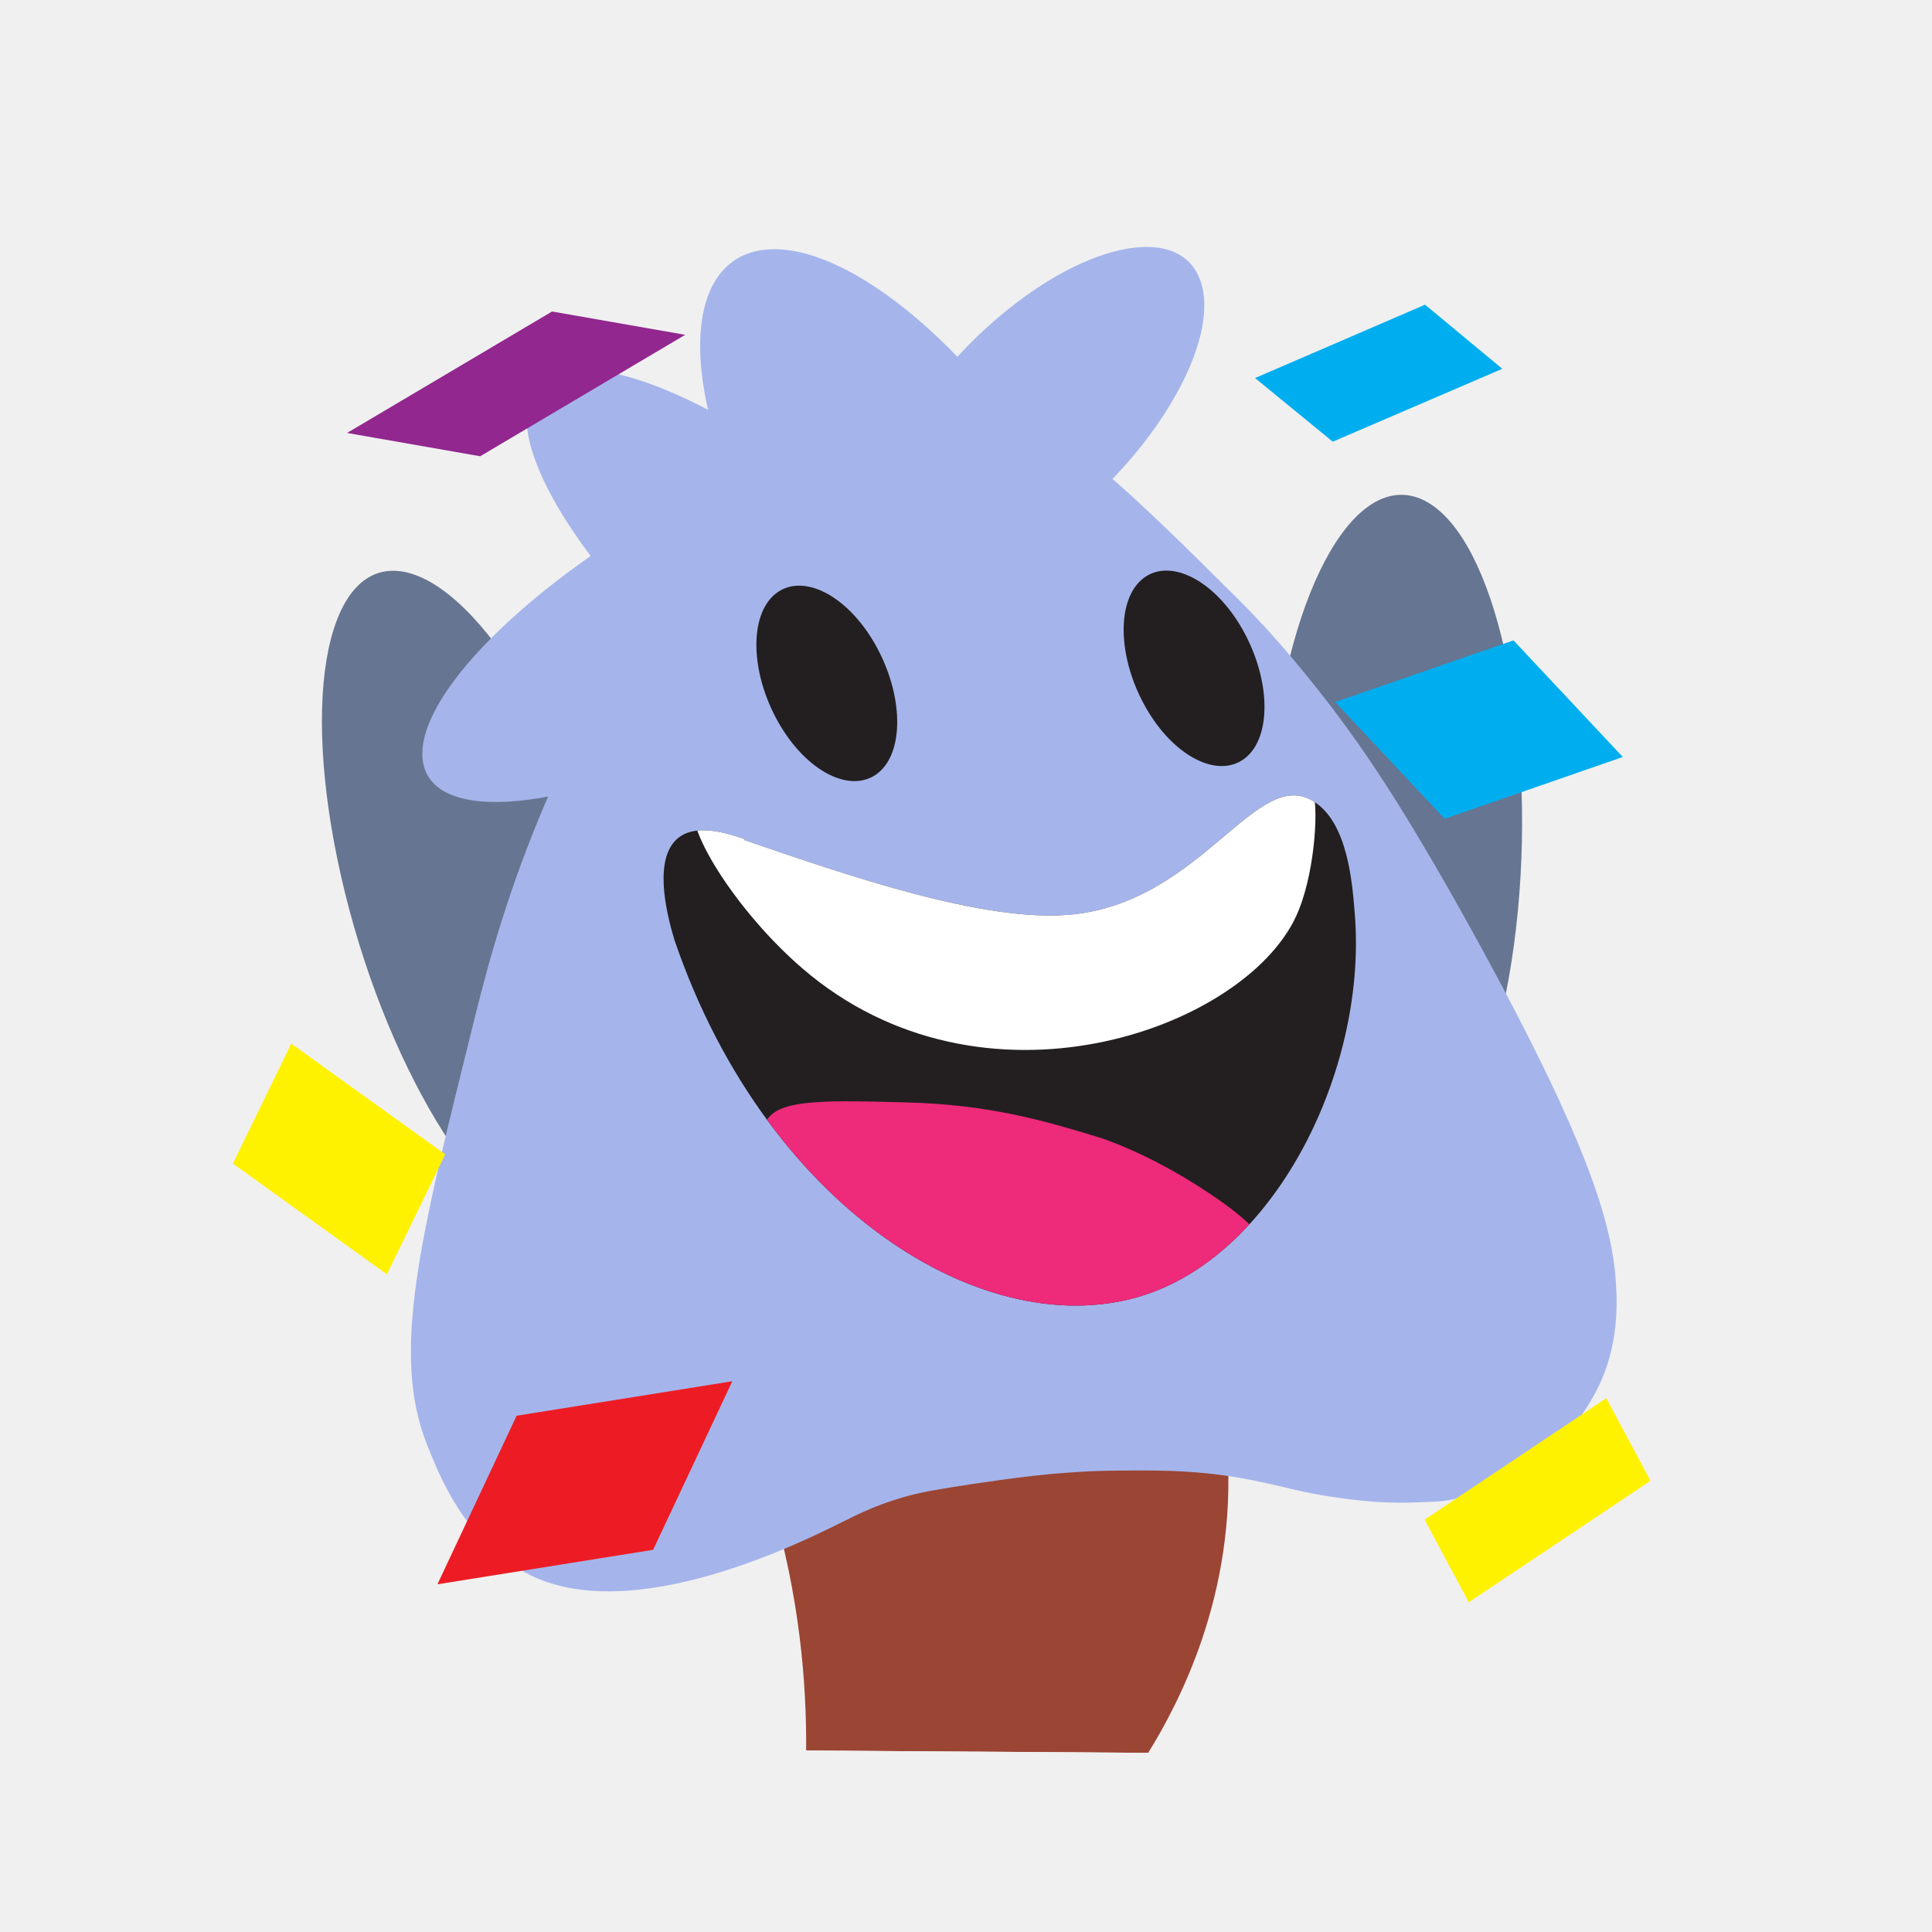
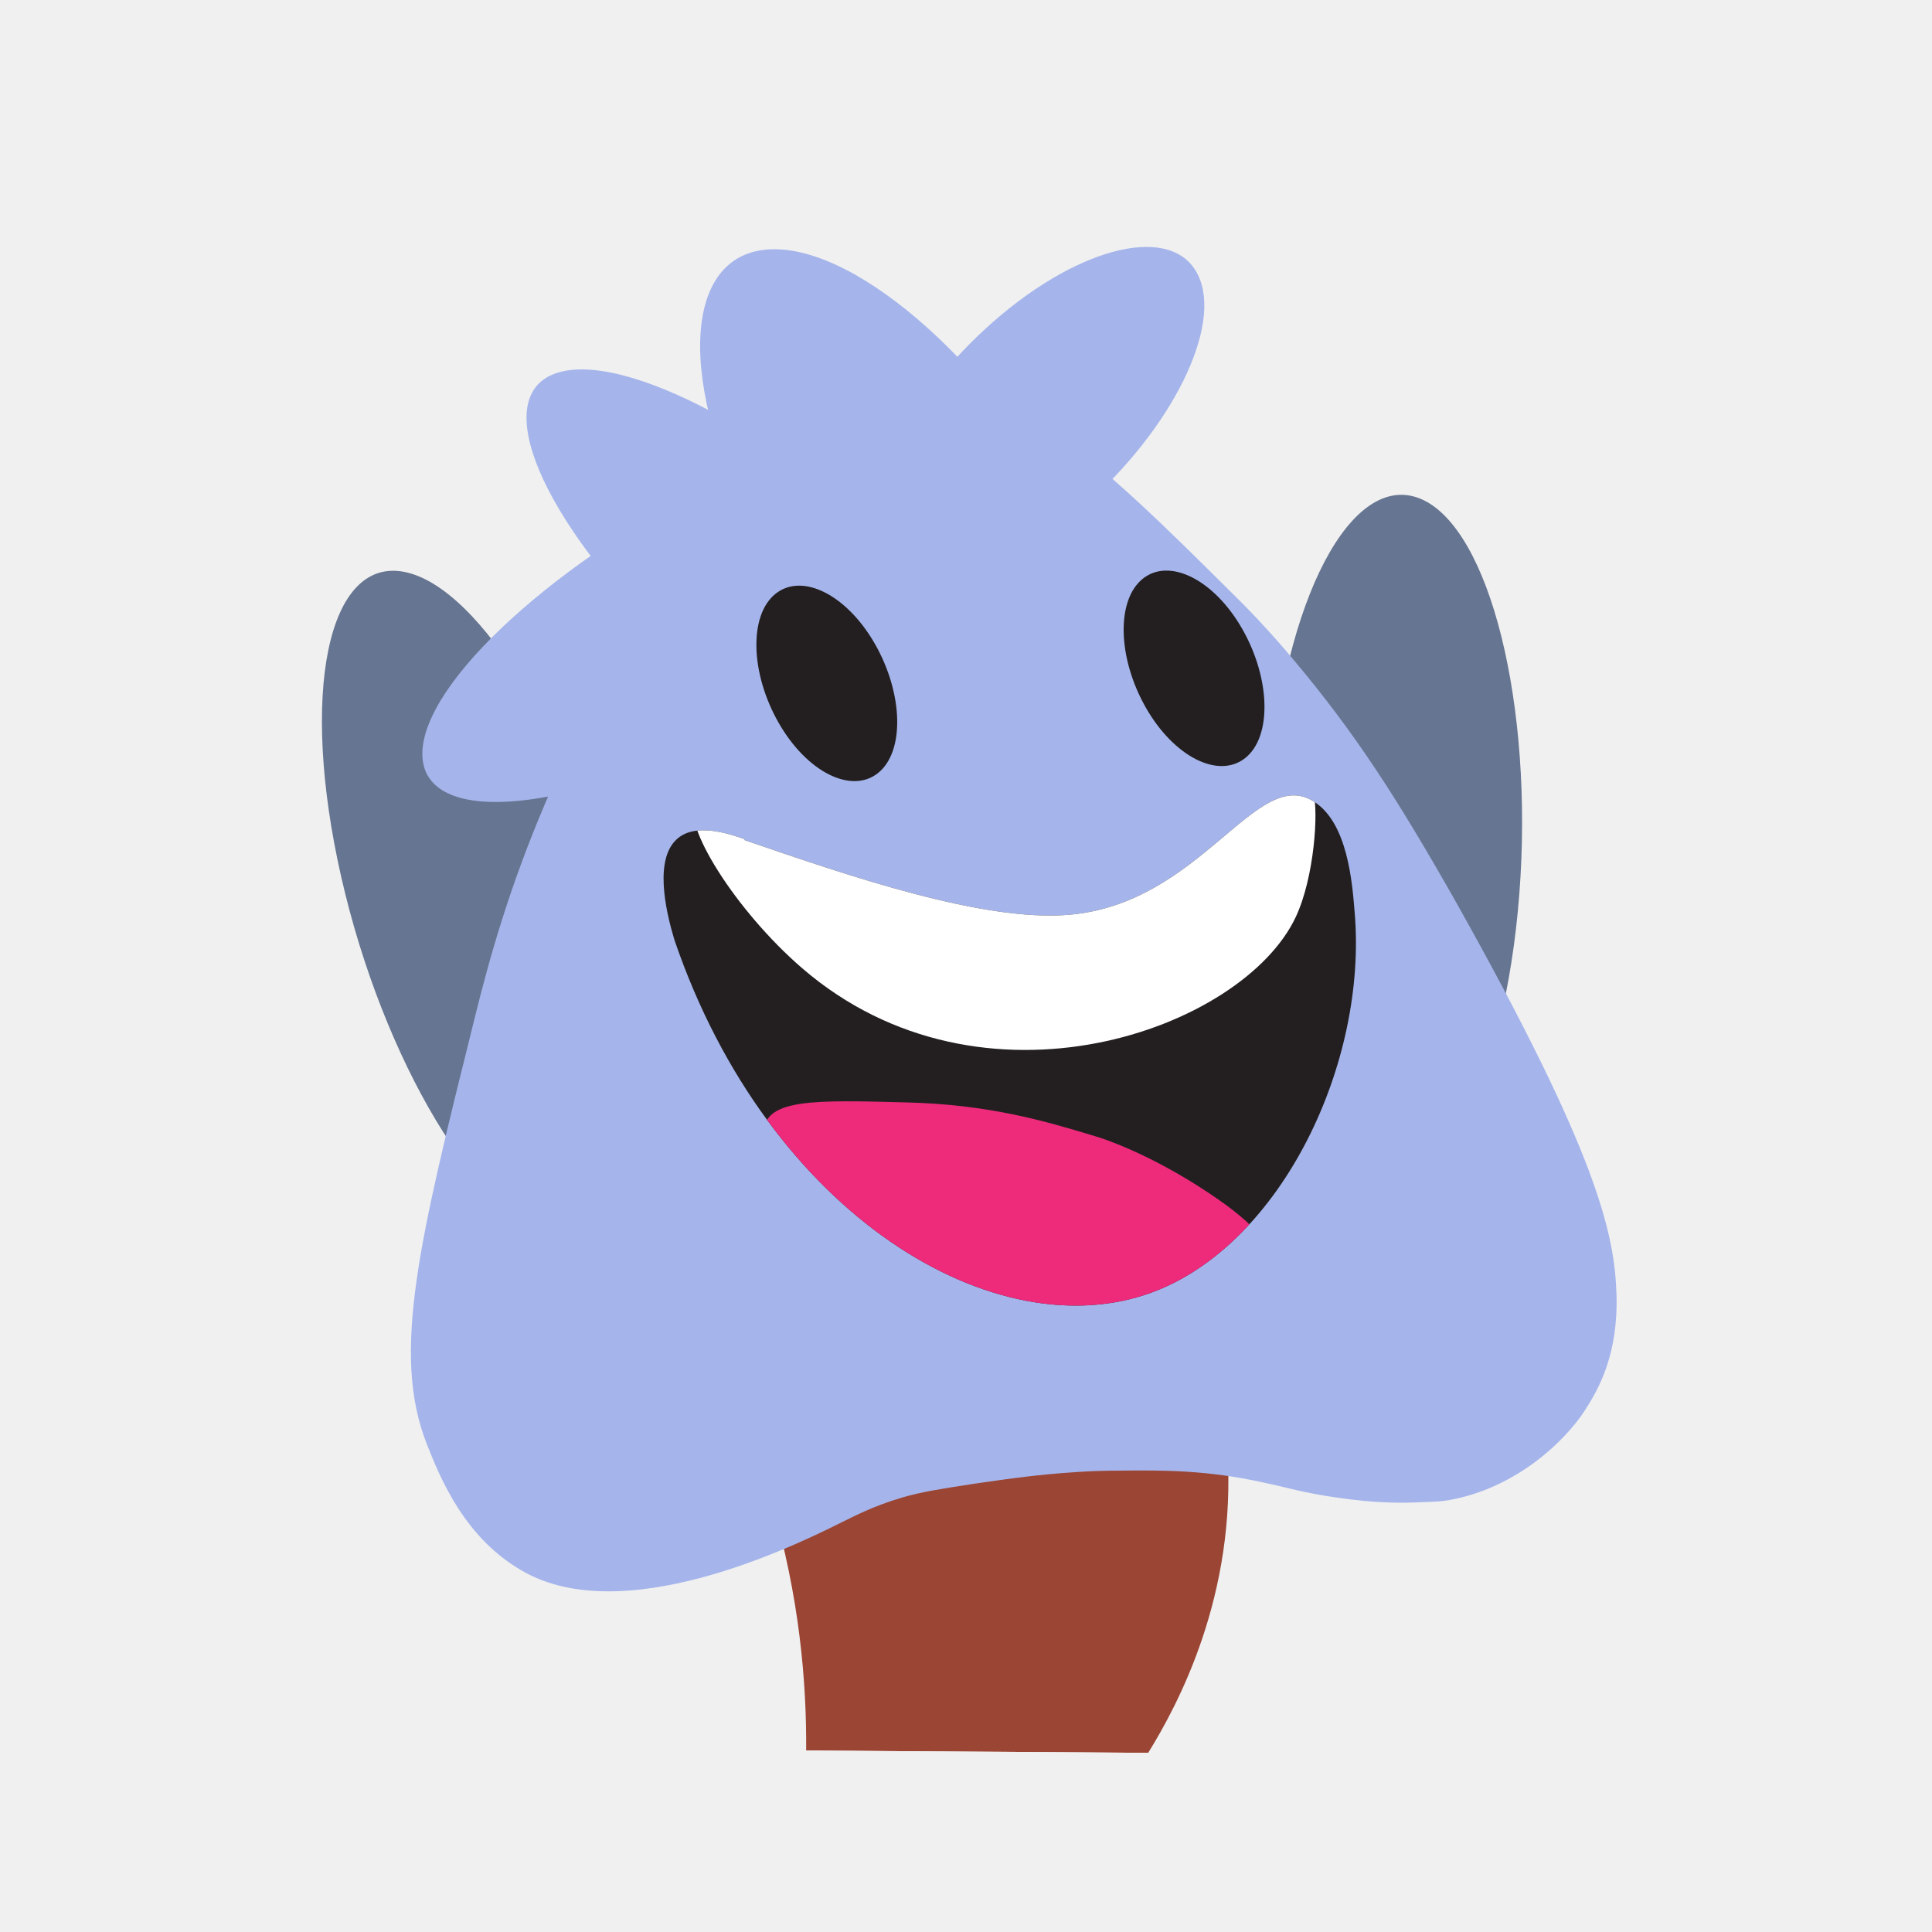
<svg xmlns="http://www.w3.org/2000/svg" width="256" height="256" viewBox="0 0 256 256" fill="none">
  <mask id="mask0_1_1511" style="mask-type:luminance" maskUnits="userSpaceOnUse" x="95" y="165" width="69" height="68">
    <path d="M152.459 232.265C137.267 232.137 122.011 232.073 106.819 231.944C106.883 223.06 105.982 211.666 102.185 198.856C100.189 192.098 97.679 186.112 95.168 180.961C115.188 175.748 135.271 170.534 155.291 165.319C158.381 171.113 162.243 180.318 163.016 192.098C164.303 211.41 156.385 226.022 152.523 232.265H152.459Z" fill="white" />
  </mask>
  <g mask="url(#mask0_1_1511)">
    <path d="M152.073 232.265C136.881 232.136 121.625 232.072 106.433 231.944C106.498 223.06 105.597 211.666 101.798 198.856C99.803 192.098 97.292 186.11 94.782 180.961C114.802 175.747 134.886 170.532 154.905 165.319C157.995 171.112 161.857 180.317 162.629 192.098C163.917 211.409 156 226.022 152.137 232.265H152.073Z" fill="#9B4534" />
    <path d="M88.474 219.003C91.306 217.587 94.138 216.171 97.035 214.819C97.808 214.433 98.387 213.854 98.838 213.145C99.417 212.502 99.803 211.794 99.996 210.958C100.254 210.121 100.318 209.219 100.125 208.382C100.125 207.545 99.803 206.708 99.352 206.001C98.451 204.649 97.164 203.426 95.49 203.039L93.752 202.782C92.594 202.782 91.499 203.103 90.534 203.683C87.637 205.035 84.804 206.451 81.972 207.868C81.2 208.254 80.62 208.833 80.17 209.542C79.59 210.185 79.204 210.892 79.011 211.729C78.754 212.566 78.689 213.468 78.882 214.305C78.882 215.142 79.204 215.979 79.655 216.686C80.556 218.038 81.843 219.261 83.517 219.648L85.255 219.905C86.414 219.905 87.508 219.583 88.474 219.003Z" fill="#FFF200" />
  </g>
  <path d="M73.733 163.841C63.562 161.846 50.752 140.538 45.216 116.206C39.68 91.873 43.414 73.784 53.584 75.781C63.755 77.776 76.565 99.083 82.101 123.416C87.637 147.748 83.903 165.836 73.733 163.841Z" fill="#667591" />
  <path d="M189.087 66.51C198.099 71.594 203.505 95.862 201.124 120.711C198.742 145.558 189.473 161.522 180.396 156.437C171.384 151.352 165.978 127.083 168.359 102.235C170.741 77.388 180.01 61.424 189.087 66.51Z" fill="#667591" />
  <path d="M214.192 171.434C214.448 179.416 211.874 183.987 210.008 186.883C207.24 191.131 200.931 196.989 192.563 198.663C191.082 198.984 189.923 198.984 188.314 199.05C185.61 199.178 182.263 199.178 177.37 198.47C172.736 197.826 170.354 197.053 167.264 196.41C159.926 194.8 154.197 194.8 148.468 194.866C146.344 194.866 144.412 194.93 142.611 195.058C137.59 195.38 133.985 195.895 129.092 196.603C124.457 197.311 122.076 197.698 119.629 198.405C115.639 199.564 112.935 201.045 111.97 201.495C107.528 203.684 83.839 215.979 69.742 208.447C61.566 204.071 58.283 195.702 56.545 191.325C51.846 179.352 55.515 164.546 62.854 135.064C64.978 126.438 67.617 117.297 72.252 106.418C73.99 102.298 76.05 97.922 78.496 93.351C91.306 69.341 100.897 52.153 116.282 49.9C131.989 47.583 145.893 61.358 163.08 78.417C166.234 81.507 169.002 84.533 171.513 87.557C179.623 97.213 185.159 105.839 192.756 119.228C211.874 153.217 213.934 163.645 214.192 171.499V171.434Z" fill="#A5B5EB" />
  <path d="M135.12 61.916C133.904 71.848 115.199 88.222 93.386 98.428C71.527 108.679 54.849 108.91 56.021 98.931C57.193 88.952 75.942 72.626 97.754 62.419C119.566 52.212 136.292 51.937 135.12 61.916Z" fill="#A5B5EB" />
  <path d="M135.874 111.369C126.108 113.545 104.419 101.396 87.503 84.257C70.529 67.087 64.731 51.447 74.527 49.213C84.323 46.979 105.981 59.184 122.899 76.325C139.815 93.465 145.67 109.134 135.874 111.369Z" fill="#A5B5EB" />
  <path d="M158.735 36.427C162.061 43.188 155.263 56.878 143.617 67.082C131.972 77.285 119.774 80.037 116.513 73.27C113.251 66.502 119.985 52.819 131.629 42.615C143.275 32.412 155.472 29.659 158.735 36.427Z" fill="#A5B5EB" />
  <path d="M140.228 108.287C127.933 107.772 109.717 90.52 99.481 69.728C89.246 48.936 90.92 32.521 103.15 33.036C115.381 33.551 133.663 50.802 143.897 71.594C154.133 92.387 152.459 108.801 140.228 108.287Z" fill="#A5B5EB" />
  <path d="M98.644 111.183C96.584 110.475 91.756 108.802 89.375 111.505C86.542 114.66 88.602 121.998 89.375 124.572C101.863 161.135 132.053 179.031 152.845 171.177C169.839 164.74 181.233 140.859 179.495 120.839C179.173 116.783 178.529 109.123 174.216 106.291C166.491 101.141 159.282 119.809 141.516 121.225C130.186 122.126 112.677 116.14 98.644 111.312V111.183Z" fill="#231F20" />
  <mask id="mask1_1_1511" style="mask-type:luminance" maskUnits="userSpaceOnUse" x="87" y="105" width="93" height="68">
    <path d="M98.644 111.183C96.584 110.475 91.756 108.802 89.375 111.505C86.542 114.66 88.602 121.998 89.375 124.572C101.863 161.135 132.053 179.031 152.845 171.177C169.839 164.74 181.233 140.859 179.495 120.839C179.173 116.783 178.529 109.123 174.216 106.291C166.491 101.141 159.282 119.809 141.516 121.225C130.186 122.126 112.677 116.14 98.644 111.312V111.183Z" fill="white" />
  </mask>
  <g mask="url(#mask1_1_1511)">
    <path d="M161.471 182.505C159.089 184.437 156.965 184.694 156.256 184.822C137.009 187.205 122.719 176.712 122.719 176.712C113.578 169.953 100.189 156.306 101.155 149.74C101.734 145.62 107.85 145.749 119.951 146.071C131.087 146.328 138.619 148.581 145.185 150.577C145.893 150.77 152.201 152.765 160.119 158.044C167.007 162.614 168.101 164.996 168.423 166.992C169.389 172.721 165.075 179.544 161.471 182.44V182.505Z" fill="#EE2A7B" />
    <path d="M171.384 100.626C171.384 100.626 171.512 100.754 171.642 100.883C171.642 100.883 173.186 102.299 174.023 105.068C174.732 107.513 174.152 116.268 171.706 121.482C164.69 136.48 130.122 148.84 106.304 128.305C97.421 120.646 90.211 108.994 92.207 106.354C93.43 104.745 98.709 105.711 102.056 107.32C103.794 108.157 104.309 108.801 106.819 109.895C108.75 110.732 110.102 111.054 112.999 111.826C117.826 113.114 118.856 113.5 120.594 113.951C124.328 114.916 133.404 117.298 140.743 116.461C155.934 114.788 169.002 98.565 171.448 100.561L171.384 100.626Z" fill="white" />
  </g>
  <path d="M164.626 83.374C168.359 89.941 168.552 97.6 165.011 100.434C161.471 103.266 155.549 100.304 151.816 93.739C148.081 87.172 147.889 79.512 151.429 76.68C154.969 73.847 160.891 76.809 164.626 83.374Z" fill="#231F20" />
  <path d="M115.96 85.371C119.693 91.937 119.887 99.597 116.346 102.429C112.806 105.261 106.883 102.301 103.15 95.734C99.417 89.169 99.224 81.508 102.764 78.676C106.304 75.844 112.227 78.804 115.96 85.371Z" fill="#231F20" />
-   <path d="M81.65 46.037L62.983 57.045L55.129 55.693L73.797 44.685L81.65 46.037Z" fill="#92278F" />
-   <path d="M63.626 60.457L45.988 57.368L73.153 41.275L90.791 44.364L63.626 60.457Z" fill="#92278F" />
-   <path d="M50.044 164.032L34.916 153.154L39.809 143.176L54.936 154.055L50.044 164.032Z" fill="#FFF200" />
-   <path d="M51.267 168.859L30.861 154.182L38.586 138.282L58.991 152.958L51.267 168.859ZM39.036 152.121L48.821 159.203L50.816 155.083L41.032 148.002L39.036 152.121Z" fill="#FFF200" />
-   <path d="M176.598 58.525L166.298 50.093L188.828 40.372L199.064 48.869L176.598 58.525Z" fill="#00AEEF" />
-   <path d="M214.513 195.186L195.78 207.674L192.948 202.396L211.68 189.908L214.513 195.186Z" fill="#ED1C24" />
-   <path d="M194.622 212.308L188.764 201.365L212.839 185.272L218.698 196.215L194.622 212.308Z" fill="#FFF200" />
-   <path d="M182.649 94.446L192.305 104.81L209.235 98.888L199.579 88.589L182.649 94.446Z" fill="#00AEEF" />
-   <path d="M191.404 108.479L176.92 93.029L200.545 84.854L215.029 100.304L191.468 108.479H191.404ZM188.378 95.862L193.206 101.012L203.505 97.471L198.678 92.322L188.378 95.862Z" fill="#00AEEF" />
-   <path d="M70.643 190.487L63.433 205.807L84.354 202.46L91.499 187.14L70.643 190.487Z" fill="#ED1C24" />
-   <path d="M57.962 209.928L68.454 187.592L97.035 183.021L86.543 205.358L57.962 209.928ZM72.831 193.449L68.969 201.688L82.165 199.565L86.028 191.325L72.831 193.449Z" fill="#ED1C24" />
</svg>
